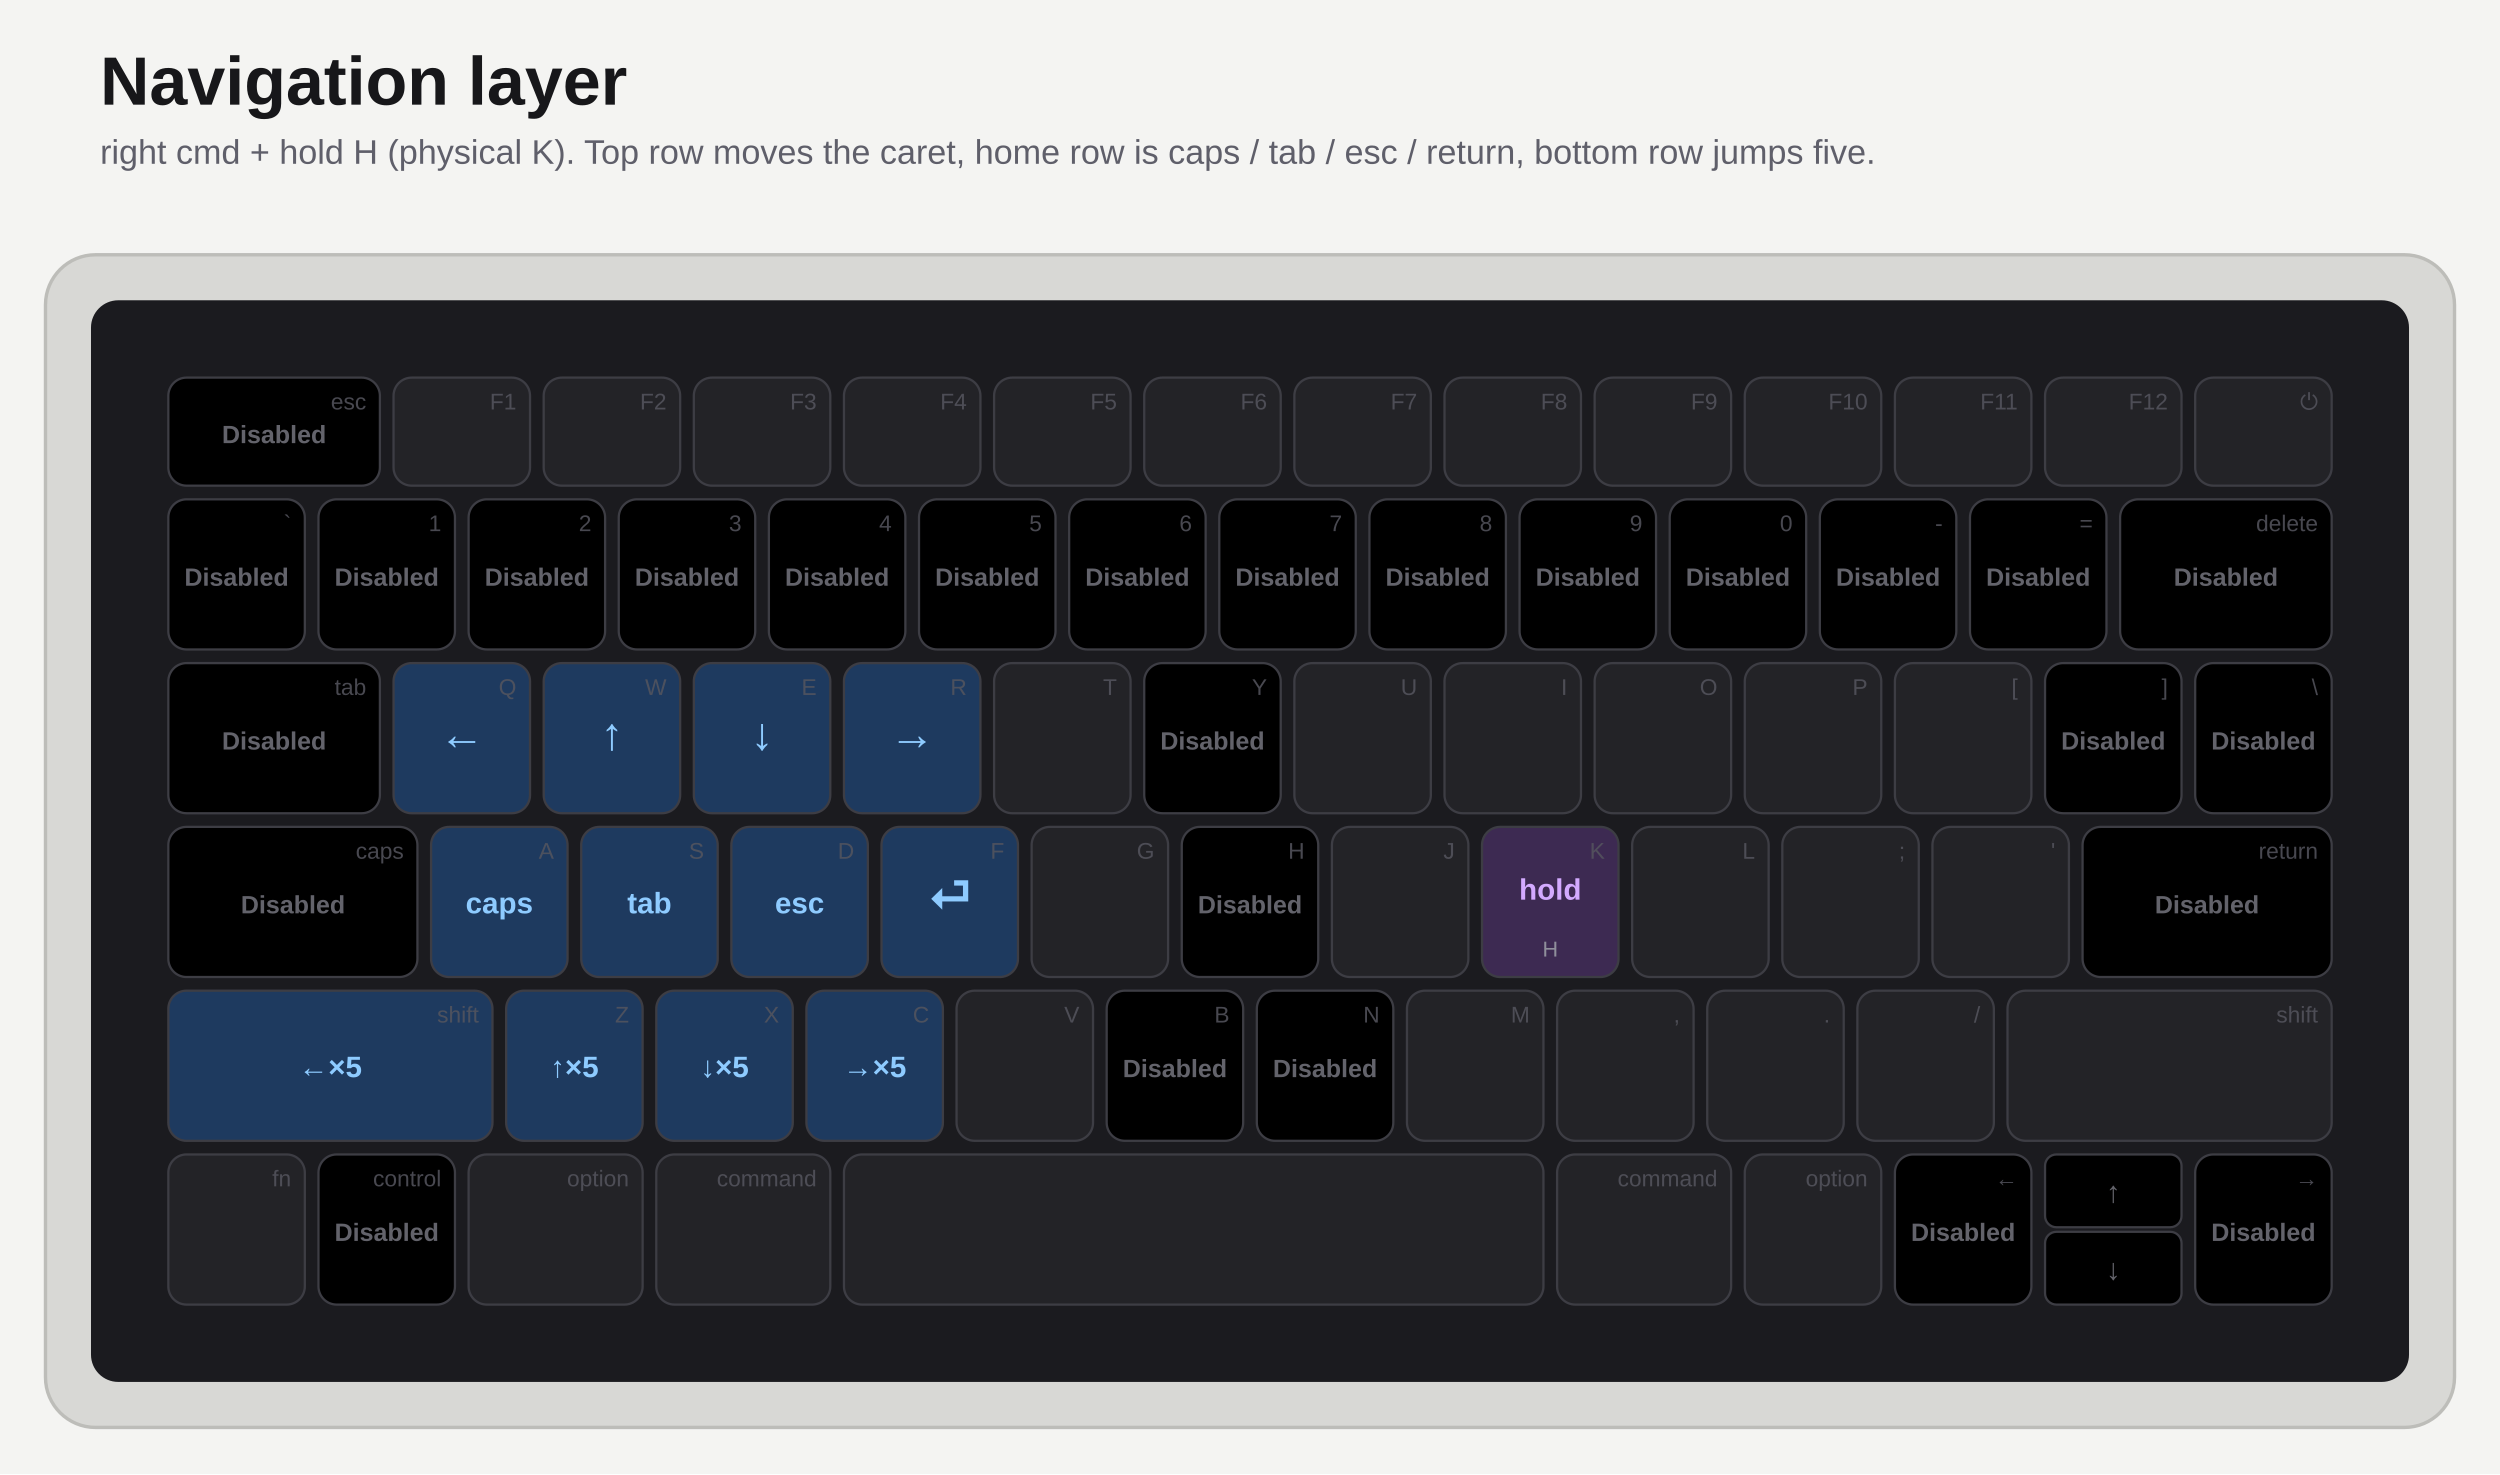
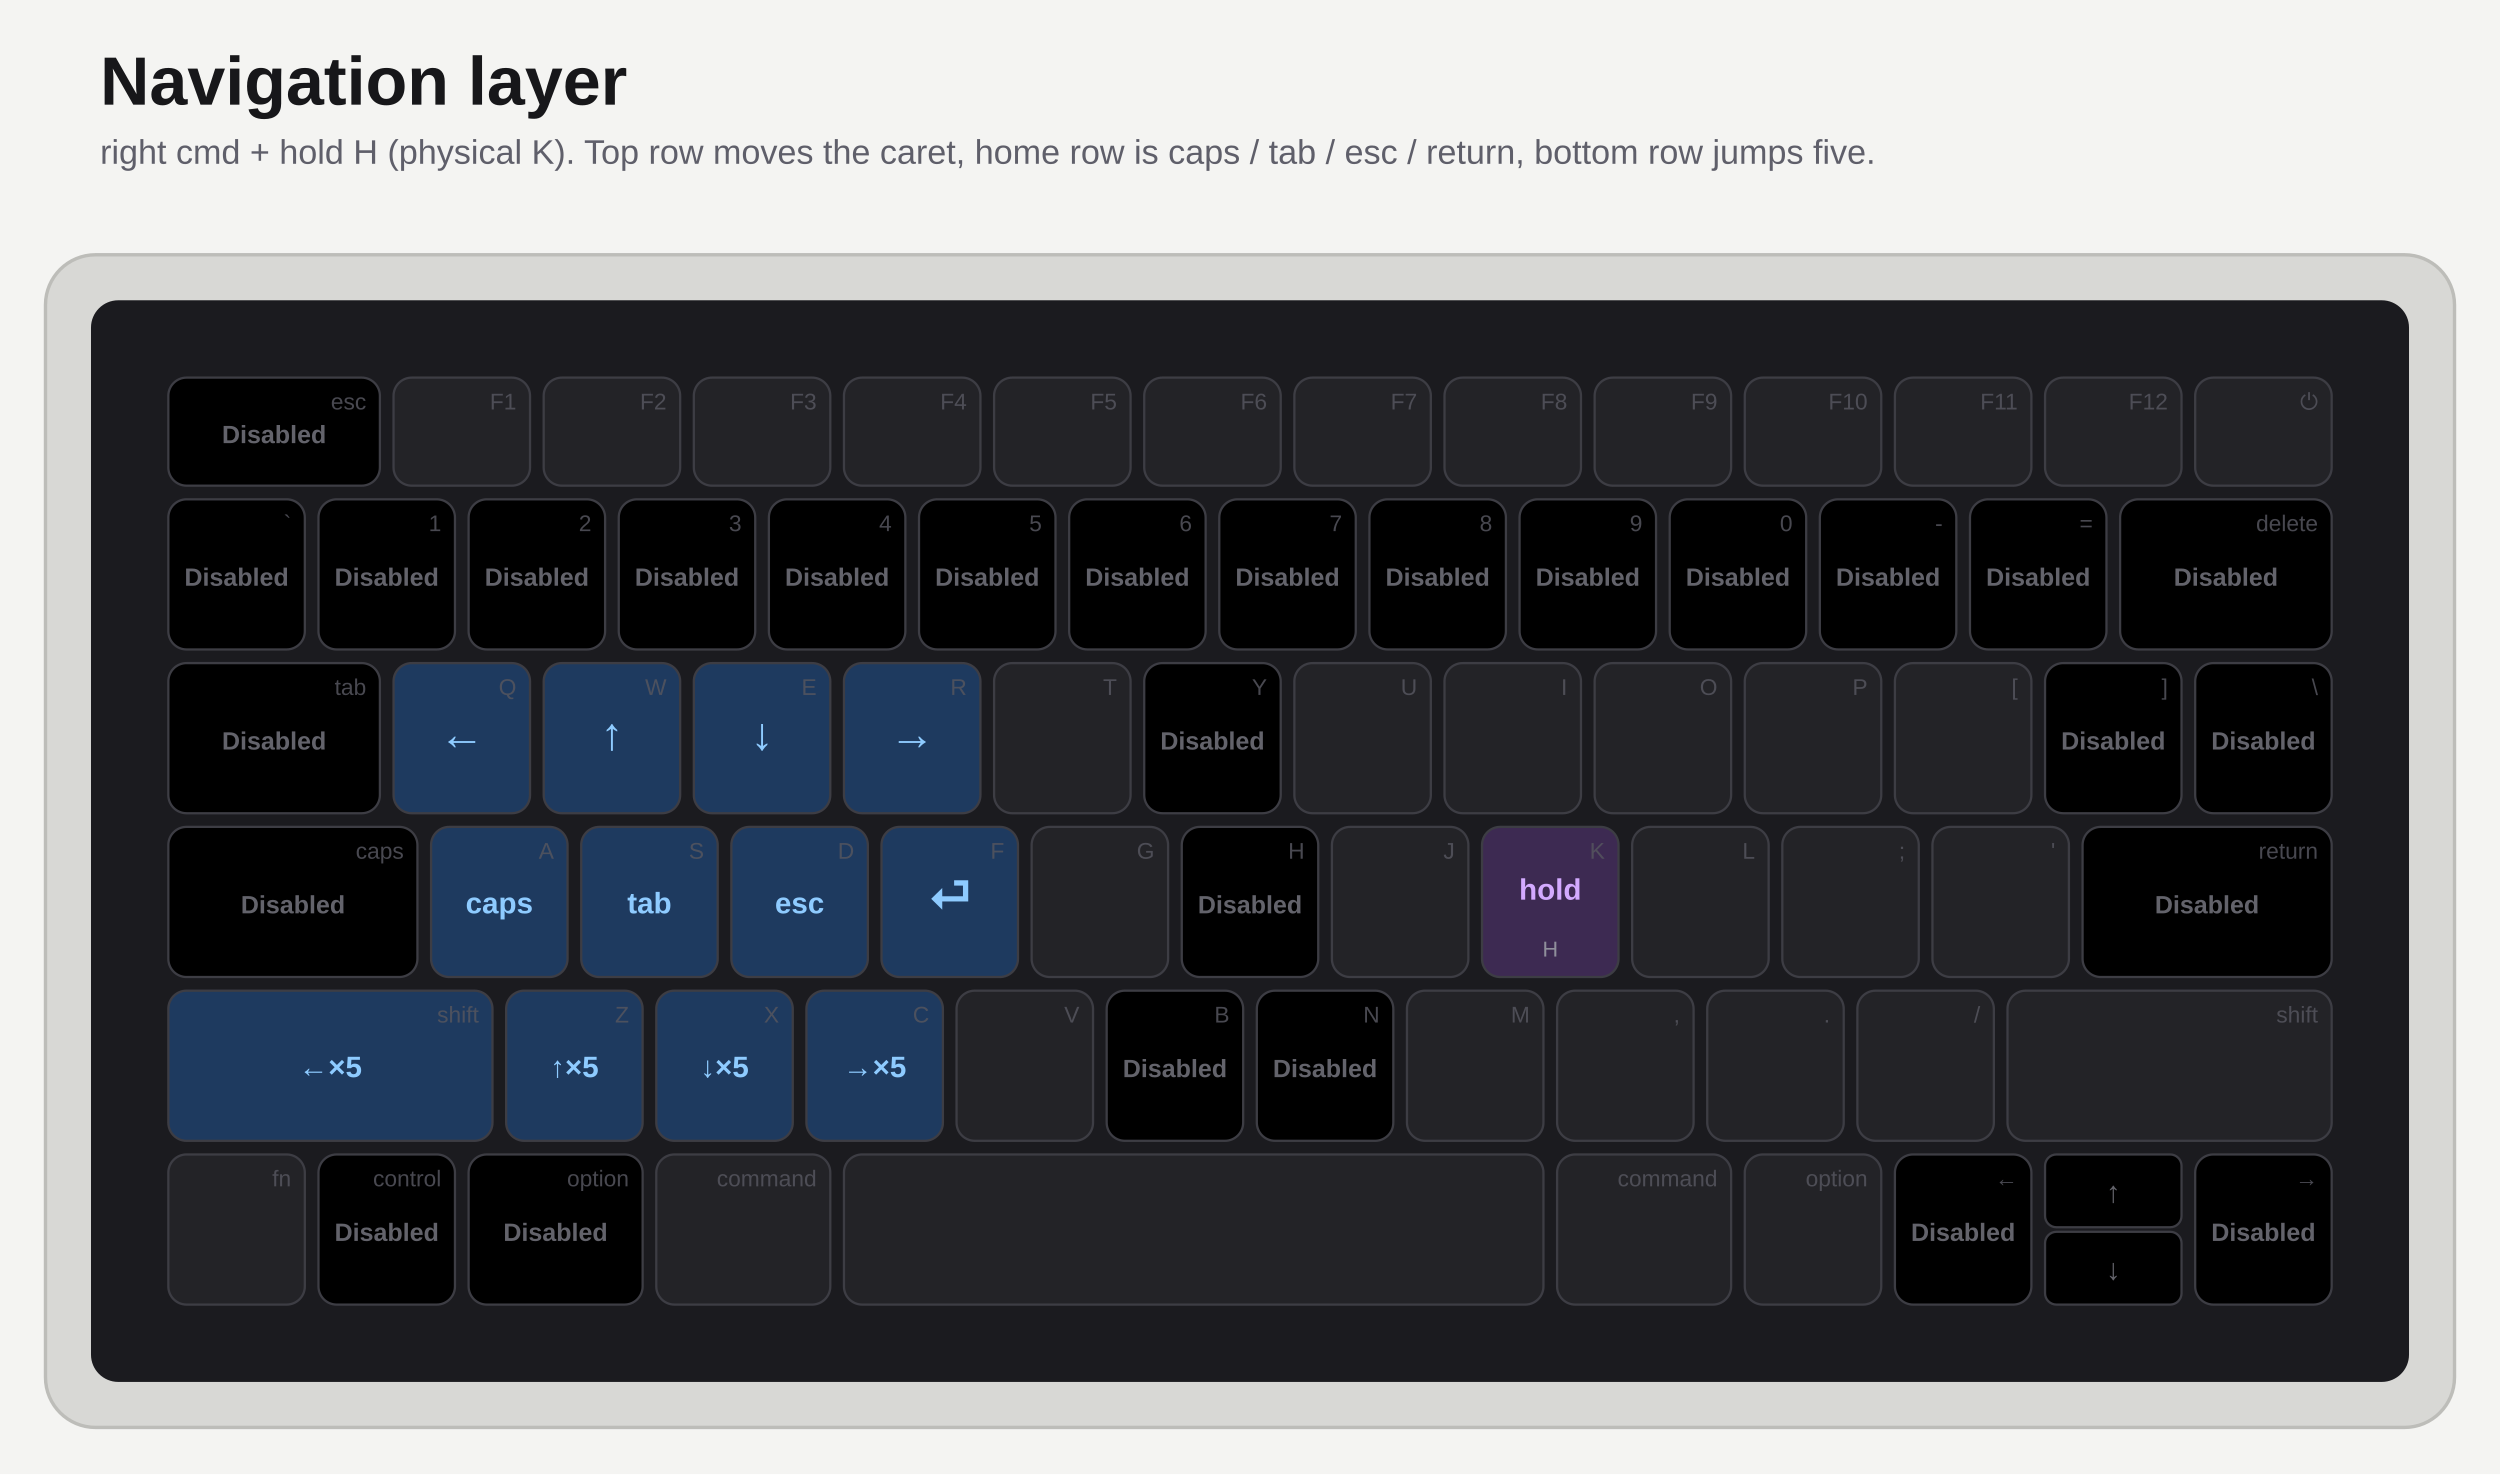
<svg xmlns="http://www.w3.org/2000/svg" width="1099" height="648" viewBox="0 0 1099 648" role="img" aria-label="Navigation layer layer of the splitmac">
  <rect width="1099" height="648" fill="#f4f4f2" />
  <text x="44.0" y="46.0" fill="#17171a" font-size="30" font-weight="700" text-anchor="start" opacity="1.0" font-family="-apple-system, BlinkMacSystemFont, 'SF Pro Text', 'Helvetica Neue', Arial, sans-serif">Navigation layer</text>
  <text x="44.0" y="72.0" fill="#5f5f6a" font-size="15" font-weight="400" text-anchor="start" opacity="1.0" font-family="-apple-system, BlinkMacSystemFont, 'SF Pro Text', 'Helvetica Neue', Arial, sans-serif">right cmd + hold H (physical K). Top row moves the caret, home row is caps / tab / esc / return, bottom row jumps five.</text>
  <rect x="20.0" y="112.0" width="1059.0" height="515.5" rx="22" fill="#d8d8d5" stroke="#bdbdb9" stroke-width="1.5" />
  <rect x="40.0" y="132.0" width="1019.0" height="475.5" rx="12" fill="#1b1b1f" />
  <rect x="74.0" y="166.0" width="93.0" height="47.5" rx="8" fill="#000000" stroke="#3d3d44" stroke-width="1" />
  <text x="161.0" y="180.0" fill="#55555e" font-size="10" font-weight="500" text-anchor="end" opacity="0.85" font-family="-apple-system, BlinkMacSystemFont, 'SF Pro Text', 'Helvetica Neue', Arial, sans-serif">esc</text>
  <text x="120.5" y="194.8" fill="#63636b" font-size="11" font-weight="600" text-anchor="middle" opacity="1.0" font-family="-apple-system, BlinkMacSystemFont, 'SF Pro Text', 'Helvetica Neue', Arial, sans-serif">Disabled</text>
  <rect x="173.0" y="166.0" width="60.0" height="47.5" rx="8" fill="#232327" stroke="#3d3d44" stroke-width="1" />
  <text x="227.0" y="180.0" fill="#55555e" font-size="10" font-weight="500" text-anchor="end" opacity="0.85" font-family="-apple-system, BlinkMacSystemFont, 'SF Pro Text', 'Helvetica Neue', Arial, sans-serif">F1</text>
  <rect x="239.0" y="166.0" width="60.0" height="47.5" rx="8" fill="#232327" stroke="#3d3d44" stroke-width="1" />
  <text x="293.0" y="180.0" fill="#55555e" font-size="10" font-weight="500" text-anchor="end" opacity="0.85" font-family="-apple-system, BlinkMacSystemFont, 'SF Pro Text', 'Helvetica Neue', Arial, sans-serif">F2</text>
  <rect x="305.0" y="166.0" width="60.0" height="47.5" rx="8" fill="#232327" stroke="#3d3d44" stroke-width="1" />
  <text x="359.0" y="180.0" fill="#55555e" font-size="10" font-weight="500" text-anchor="end" opacity="0.85" font-family="-apple-system, BlinkMacSystemFont, 'SF Pro Text', 'Helvetica Neue', Arial, sans-serif">F3</text>
  <rect x="371.0" y="166.0" width="60.0" height="47.5" rx="8" fill="#232327" stroke="#3d3d44" stroke-width="1" />
  <text x="425.0" y="180.0" fill="#55555e" font-size="10" font-weight="500" text-anchor="end" opacity="0.85" font-family="-apple-system, BlinkMacSystemFont, 'SF Pro Text', 'Helvetica Neue', Arial, sans-serif">F4</text>
  <rect x="437.0" y="166.0" width="60.0" height="47.5" rx="8" fill="#232327" stroke="#3d3d44" stroke-width="1" />
  <text x="491.0" y="180.0" fill="#55555e" font-size="10" font-weight="500" text-anchor="end" opacity="0.85" font-family="-apple-system, BlinkMacSystemFont, 'SF Pro Text', 'Helvetica Neue', Arial, sans-serif">F5</text>
  <rect x="503.0" y="166.0" width="60.0" height="47.5" rx="8" fill="#232327" stroke="#3d3d44" stroke-width="1" />
  <text x="557.0" y="180.0" fill="#55555e" font-size="10" font-weight="500" text-anchor="end" opacity="0.85" font-family="-apple-system, BlinkMacSystemFont, 'SF Pro Text', 'Helvetica Neue', Arial, sans-serif">F6</text>
  <rect x="569.0" y="166.0" width="60.0" height="47.5" rx="8" fill="#232327" stroke="#3d3d44" stroke-width="1" />
  <text x="623.0" y="180.0" fill="#55555e" font-size="10" font-weight="500" text-anchor="end" opacity="0.85" font-family="-apple-system, BlinkMacSystemFont, 'SF Pro Text', 'Helvetica Neue', Arial, sans-serif">F7</text>
  <rect x="635.0" y="166.0" width="60.0" height="47.5" rx="8" fill="#232327" stroke="#3d3d44" stroke-width="1" />
  <text x="689.0" y="180.0" fill="#55555e" font-size="10" font-weight="500" text-anchor="end" opacity="0.85" font-family="-apple-system, BlinkMacSystemFont, 'SF Pro Text', 'Helvetica Neue', Arial, sans-serif">F8</text>
  <rect x="701.0" y="166.0" width="60.0" height="47.5" rx="8" fill="#232327" stroke="#3d3d44" stroke-width="1" />
  <text x="755.0" y="180.0" fill="#55555e" font-size="10" font-weight="500" text-anchor="end" opacity="0.85" font-family="-apple-system, BlinkMacSystemFont, 'SF Pro Text', 'Helvetica Neue', Arial, sans-serif">F9</text>
  <rect x="767.0" y="166.0" width="60.0" height="47.5" rx="8" fill="#232327" stroke="#3d3d44" stroke-width="1" />
  <text x="821.0" y="180.0" fill="#55555e" font-size="10" font-weight="500" text-anchor="end" opacity="0.85" font-family="-apple-system, BlinkMacSystemFont, 'SF Pro Text', 'Helvetica Neue', Arial, sans-serif">F10</text>
  <rect x="833.0" y="166.0" width="60.0" height="47.5" rx="8" fill="#232327" stroke="#3d3d44" stroke-width="1" />
  <text x="887.0" y="180.0" fill="#55555e" font-size="10" font-weight="500" text-anchor="end" opacity="0.85" font-family="-apple-system, BlinkMacSystemFont, 'SF Pro Text', 'Helvetica Neue', Arial, sans-serif">F11</text>
  <rect x="899.0" y="166.0" width="60.0" height="47.5" rx="8" fill="#232327" stroke="#3d3d44" stroke-width="1" />
  <text x="953.0" y="180.0" fill="#55555e" font-size="10" font-weight="500" text-anchor="end" opacity="0.85" font-family="-apple-system, BlinkMacSystemFont, 'SF Pro Text', 'Helvetica Neue', Arial, sans-serif">F12</text>
  <rect x="965.0" y="166.0" width="60.0" height="47.5" rx="8" fill="#232327" stroke="#3d3d44" stroke-width="1" />
  <text x="1019.0" y="180.0" fill="#55555e" font-size="10" font-weight="500" text-anchor="end" opacity="0.85" font-family="-apple-system, BlinkMacSystemFont, 'SF Pro Text', 'Helvetica Neue', Arial, sans-serif">⏻</text>
  <rect x="74.0" y="219.5" width="60.0" height="66.0" rx="8" fill="#000000" stroke="#3d3d44" stroke-width="1" />
  <text x="128.0" y="233.5" fill="#55555e" font-size="10" font-weight="500" text-anchor="end" opacity="0.85" font-family="-apple-system, BlinkMacSystemFont, 'SF Pro Text', 'Helvetica Neue', Arial, sans-serif">`</text>
  <text x="104.0" y="257.5" fill="#63636b" font-size="11" font-weight="600" text-anchor="middle" opacity="1.0" font-family="-apple-system, BlinkMacSystemFont, 'SF Pro Text', 'Helvetica Neue', Arial, sans-serif">Disabled</text>
  <rect x="140.0" y="219.5" width="60.0" height="66.0" rx="8" fill="#000000" stroke="#3d3d44" stroke-width="1" />
  <text x="194.0" y="233.5" fill="#55555e" font-size="10" font-weight="500" text-anchor="end" opacity="0.85" font-family="-apple-system, BlinkMacSystemFont, 'SF Pro Text', 'Helvetica Neue', Arial, sans-serif">1</text>
  <text x="170.0" y="257.5" fill="#63636b" font-size="11" font-weight="600" text-anchor="middle" opacity="1.0" font-family="-apple-system, BlinkMacSystemFont, 'SF Pro Text', 'Helvetica Neue', Arial, sans-serif">Disabled</text>
  <rect x="206.0" y="219.5" width="60.0" height="66.0" rx="8" fill="#000000" stroke="#3d3d44" stroke-width="1" />
  <text x="260.0" y="233.5" fill="#55555e" font-size="10" font-weight="500" text-anchor="end" opacity="0.85" font-family="-apple-system, BlinkMacSystemFont, 'SF Pro Text', 'Helvetica Neue', Arial, sans-serif">2</text>
  <text x="236.0" y="257.5" fill="#63636b" font-size="11" font-weight="600" text-anchor="middle" opacity="1.0" font-family="-apple-system, BlinkMacSystemFont, 'SF Pro Text', 'Helvetica Neue', Arial, sans-serif">Disabled</text>
  <rect x="272.0" y="219.5" width="60.0" height="66.0" rx="8" fill="#000000" stroke="#3d3d44" stroke-width="1" />
  <text x="326.0" y="233.5" fill="#55555e" font-size="10" font-weight="500" text-anchor="end" opacity="0.85" font-family="-apple-system, BlinkMacSystemFont, 'SF Pro Text', 'Helvetica Neue', Arial, sans-serif">3</text>
  <text x="302.0" y="257.5" fill="#63636b" font-size="11" font-weight="600" text-anchor="middle" opacity="1.0" font-family="-apple-system, BlinkMacSystemFont, 'SF Pro Text', 'Helvetica Neue', Arial, sans-serif">Disabled</text>
  <rect x="338.0" y="219.5" width="60.0" height="66.0" rx="8" fill="#000000" stroke="#3d3d44" stroke-width="1" />
  <text x="392.0" y="233.5" fill="#55555e" font-size="10" font-weight="500" text-anchor="end" opacity="0.85" font-family="-apple-system, BlinkMacSystemFont, 'SF Pro Text', 'Helvetica Neue', Arial, sans-serif">4</text>
  <text x="368.0" y="257.5" fill="#63636b" font-size="11" font-weight="600" text-anchor="middle" opacity="1.0" font-family="-apple-system, BlinkMacSystemFont, 'SF Pro Text', 'Helvetica Neue', Arial, sans-serif">Disabled</text>
  <rect x="404.0" y="219.5" width="60.0" height="66.0" rx="8" fill="#000000" stroke="#3d3d44" stroke-width="1" />
  <text x="458.0" y="233.5" fill="#55555e" font-size="10" font-weight="500" text-anchor="end" opacity="0.85" font-family="-apple-system, BlinkMacSystemFont, 'SF Pro Text', 'Helvetica Neue', Arial, sans-serif">5</text>
  <text x="434.0" y="257.5" fill="#63636b" font-size="11" font-weight="600" text-anchor="middle" opacity="1.0" font-family="-apple-system, BlinkMacSystemFont, 'SF Pro Text', 'Helvetica Neue', Arial, sans-serif">Disabled</text>
  <rect x="470.0" y="219.5" width="60.0" height="66.0" rx="8" fill="#000000" stroke="#3d3d44" stroke-width="1" />
  <text x="524.0" y="233.5" fill="#55555e" font-size="10" font-weight="500" text-anchor="end" opacity="0.85" font-family="-apple-system, BlinkMacSystemFont, 'SF Pro Text', 'Helvetica Neue', Arial, sans-serif">6</text>
  <text x="500.0" y="257.5" fill="#63636b" font-size="11" font-weight="600" text-anchor="middle" opacity="1.0" font-family="-apple-system, BlinkMacSystemFont, 'SF Pro Text', 'Helvetica Neue', Arial, sans-serif">Disabled</text>
  <rect x="536.0" y="219.5" width="60.0" height="66.0" rx="8" fill="#000000" stroke="#3d3d44" stroke-width="1" />
  <text x="590.0" y="233.5" fill="#55555e" font-size="10" font-weight="500" text-anchor="end" opacity="0.85" font-family="-apple-system, BlinkMacSystemFont, 'SF Pro Text', 'Helvetica Neue', Arial, sans-serif">7</text>
  <text x="566.0" y="257.5" fill="#63636b" font-size="11" font-weight="600" text-anchor="middle" opacity="1.0" font-family="-apple-system, BlinkMacSystemFont, 'SF Pro Text', 'Helvetica Neue', Arial, sans-serif">Disabled</text>
  <rect x="602.0" y="219.5" width="60.0" height="66.0" rx="8" fill="#000000" stroke="#3d3d44" stroke-width="1" />
  <text x="656.0" y="233.5" fill="#55555e" font-size="10" font-weight="500" text-anchor="end" opacity="0.85" font-family="-apple-system, BlinkMacSystemFont, 'SF Pro Text', 'Helvetica Neue', Arial, sans-serif">8</text>
  <text x="632.0" y="257.5" fill="#63636b" font-size="11" font-weight="600" text-anchor="middle" opacity="1.0" font-family="-apple-system, BlinkMacSystemFont, 'SF Pro Text', 'Helvetica Neue', Arial, sans-serif">Disabled</text>
  <rect x="668.0" y="219.5" width="60.0" height="66.0" rx="8" fill="#000000" stroke="#3d3d44" stroke-width="1" />
  <text x="722.0" y="233.5" fill="#55555e" font-size="10" font-weight="500" text-anchor="end" opacity="0.85" font-family="-apple-system, BlinkMacSystemFont, 'SF Pro Text', 'Helvetica Neue', Arial, sans-serif">9</text>
  <text x="698.0" y="257.5" fill="#63636b" font-size="11" font-weight="600" text-anchor="middle" opacity="1.0" font-family="-apple-system, BlinkMacSystemFont, 'SF Pro Text', 'Helvetica Neue', Arial, sans-serif">Disabled</text>
  <rect x="734.0" y="219.5" width="60.0" height="66.0" rx="8" fill="#000000" stroke="#3d3d44" stroke-width="1" />
  <text x="788.0" y="233.5" fill="#55555e" font-size="10" font-weight="500" text-anchor="end" opacity="0.85" font-family="-apple-system, BlinkMacSystemFont, 'SF Pro Text', 'Helvetica Neue', Arial, sans-serif">0</text>
  <text x="764.0" y="257.5" fill="#63636b" font-size="11" font-weight="600" text-anchor="middle" opacity="1.0" font-family="-apple-system, BlinkMacSystemFont, 'SF Pro Text', 'Helvetica Neue', Arial, sans-serif">Disabled</text>
  <rect x="800.0" y="219.5" width="60.0" height="66.0" rx="8" fill="#000000" stroke="#3d3d44" stroke-width="1" />
  <text x="854.0" y="233.5" fill="#55555e" font-size="10" font-weight="500" text-anchor="end" opacity="0.85" font-family="-apple-system, BlinkMacSystemFont, 'SF Pro Text', 'Helvetica Neue', Arial, sans-serif">-</text>
  <text x="830.0" y="257.5" fill="#63636b" font-size="11" font-weight="600" text-anchor="middle" opacity="1.0" font-family="-apple-system, BlinkMacSystemFont, 'SF Pro Text', 'Helvetica Neue', Arial, sans-serif">Disabled</text>
  <rect x="866.0" y="219.5" width="60.0" height="66.0" rx="8" fill="#000000" stroke="#3d3d44" stroke-width="1" />
  <text x="920.0" y="233.5" fill="#55555e" font-size="10" font-weight="500" text-anchor="end" opacity="0.85" font-family="-apple-system, BlinkMacSystemFont, 'SF Pro Text', 'Helvetica Neue', Arial, sans-serif">=</text>
  <text x="896.0" y="257.5" fill="#63636b" font-size="11" font-weight="600" text-anchor="middle" opacity="1.0" font-family="-apple-system, BlinkMacSystemFont, 'SF Pro Text', 'Helvetica Neue', Arial, sans-serif">Disabled</text>
  <rect x="932.0" y="219.5" width="93.0" height="66.0" rx="8" fill="#000000" stroke="#3d3d44" stroke-width="1" />
  <text x="1019.0" y="233.5" fill="#55555e" font-size="10" font-weight="500" text-anchor="end" opacity="0.85" font-family="-apple-system, BlinkMacSystemFont, 'SF Pro Text', 'Helvetica Neue', Arial, sans-serif">delete</text>
  <text x="978.5" y="257.5" fill="#63636b" font-size="11" font-weight="600" text-anchor="middle" opacity="1.0" font-family="-apple-system, BlinkMacSystemFont, 'SF Pro Text', 'Helvetica Neue', Arial, sans-serif">Disabled</text>
  <rect x="74.0" y="291.5" width="93.0" height="66.0" rx="8" fill="#000000" stroke="#3d3d44" stroke-width="1" />
  <text x="161.0" y="305.5" fill="#55555e" font-size="10" font-weight="500" text-anchor="end" opacity="0.85" font-family="-apple-system, BlinkMacSystemFont, 'SF Pro Text', 'Helvetica Neue', Arial, sans-serif">tab</text>
  <text x="120.5" y="329.5" fill="#63636b" font-size="11" font-weight="600" text-anchor="middle" opacity="1.0" font-family="-apple-system, BlinkMacSystemFont, 'SF Pro Text', 'Helvetica Neue', Arial, sans-serif">Disabled</text>
  <rect x="173.0" y="291.5" width="60.0" height="66.0" rx="8" fill="#1e3a5f" stroke="#3d3d44" stroke-width="1" />
  <text x="227.0" y="305.5" fill="#55555e" font-size="10" font-weight="500" text-anchor="end" opacity="0.85" font-family="-apple-system, BlinkMacSystemFont, 'SF Pro Text', 'Helvetica Neue', Arial, sans-serif">Q</text>
  <text x="203.0" y="329.5" fill="#8ecbff" font-size="20" font-weight="700" text-anchor="middle" opacity="1.0" font-family="-apple-system, BlinkMacSystemFont, 'SF Pro Text', 'Helvetica Neue', Arial, sans-serif">←</text>
  <rect x="239.0" y="291.5" width="60.0" height="66.0" rx="8" fill="#1e3a5f" stroke="#3d3d44" stroke-width="1" />
  <text x="293.0" y="305.5" fill="#55555e" font-size="10" font-weight="500" text-anchor="end" opacity="0.85" font-family="-apple-system, BlinkMacSystemFont, 'SF Pro Text', 'Helvetica Neue', Arial, sans-serif">W</text>
  <text x="269.0" y="329.5" fill="#8ecbff" font-size="20" font-weight="700" text-anchor="middle" opacity="1.0" font-family="-apple-system, BlinkMacSystemFont, 'SF Pro Text', 'Helvetica Neue', Arial, sans-serif">↑</text>
  <rect x="305.0" y="291.5" width="60.0" height="66.0" rx="8" fill="#1e3a5f" stroke="#3d3d44" stroke-width="1" />
  <text x="359.0" y="305.5" fill="#55555e" font-size="10" font-weight="500" text-anchor="end" opacity="0.85" font-family="-apple-system, BlinkMacSystemFont, 'SF Pro Text', 'Helvetica Neue', Arial, sans-serif">E</text>
  <text x="335.0" y="329.5" fill="#8ecbff" font-size="20" font-weight="700" text-anchor="middle" opacity="1.0" font-family="-apple-system, BlinkMacSystemFont, 'SF Pro Text', 'Helvetica Neue', Arial, sans-serif">↓</text>
  <rect x="371.0" y="291.5" width="60.0" height="66.0" rx="8" fill="#1e3a5f" stroke="#3d3d44" stroke-width="1" />
  <text x="425.0" y="305.5" fill="#55555e" font-size="10" font-weight="500" text-anchor="end" opacity="0.85" font-family="-apple-system, BlinkMacSystemFont, 'SF Pro Text', 'Helvetica Neue', Arial, sans-serif">R</text>
  <text x="401.0" y="329.5" fill="#8ecbff" font-size="20" font-weight="700" text-anchor="middle" opacity="1.0" font-family="-apple-system, BlinkMacSystemFont, 'SF Pro Text', 'Helvetica Neue', Arial, sans-serif">→</text>
  <rect x="437.0" y="291.5" width="60.0" height="66.0" rx="8" fill="#232327" stroke="#3d3d44" stroke-width="1" />
  <text x="491.0" y="305.5" fill="#55555e" font-size="10" font-weight="500" text-anchor="end" opacity="0.85" font-family="-apple-system, BlinkMacSystemFont, 'SF Pro Text', 'Helvetica Neue', Arial, sans-serif">T</text>
  <rect x="503.0" y="291.5" width="60.0" height="66.0" rx="8" fill="#000000" stroke="#3d3d44" stroke-width="1" />
  <text x="557.0" y="305.5" fill="#55555e" font-size="10" font-weight="500" text-anchor="end" opacity="0.85" font-family="-apple-system, BlinkMacSystemFont, 'SF Pro Text', 'Helvetica Neue', Arial, sans-serif">Y</text>
  <text x="533.0" y="329.5" fill="#63636b" font-size="11" font-weight="600" text-anchor="middle" opacity="1.0" font-family="-apple-system, BlinkMacSystemFont, 'SF Pro Text', 'Helvetica Neue', Arial, sans-serif">Disabled</text>
  <rect x="569.0" y="291.5" width="60.0" height="66.0" rx="8" fill="#232327" stroke="#3d3d44" stroke-width="1" />
  <text x="623.0" y="305.5" fill="#55555e" font-size="10" font-weight="500" text-anchor="end" opacity="0.85" font-family="-apple-system, BlinkMacSystemFont, 'SF Pro Text', 'Helvetica Neue', Arial, sans-serif">U</text>
  <rect x="635.0" y="291.5" width="60.0" height="66.0" rx="8" fill="#232327" stroke="#3d3d44" stroke-width="1" />
  <text x="689.0" y="305.5" fill="#55555e" font-size="10" font-weight="500" text-anchor="end" opacity="0.85" font-family="-apple-system, BlinkMacSystemFont, 'SF Pro Text', 'Helvetica Neue', Arial, sans-serif">I</text>
  <rect x="701.0" y="291.5" width="60.0" height="66.0" rx="8" fill="#232327" stroke="#3d3d44" stroke-width="1" />
  <text x="755.0" y="305.5" fill="#55555e" font-size="10" font-weight="500" text-anchor="end" opacity="0.85" font-family="-apple-system, BlinkMacSystemFont, 'SF Pro Text', 'Helvetica Neue', Arial, sans-serif">O</text>
  <rect x="767.0" y="291.5" width="60.0" height="66.0" rx="8" fill="#232327" stroke="#3d3d44" stroke-width="1" />
  <text x="821.0" y="305.5" fill="#55555e" font-size="10" font-weight="500" text-anchor="end" opacity="0.85" font-family="-apple-system, BlinkMacSystemFont, 'SF Pro Text', 'Helvetica Neue', Arial, sans-serif">P</text>
  <rect x="833.0" y="291.5" width="60.0" height="66.0" rx="8" fill="#232327" stroke="#3d3d44" stroke-width="1" />
  <text x="887.0" y="305.5" fill="#55555e" font-size="10" font-weight="500" text-anchor="end" opacity="0.85" font-family="-apple-system, BlinkMacSystemFont, 'SF Pro Text', 'Helvetica Neue', Arial, sans-serif">[</text>
  <rect x="899.0" y="291.5" width="60.0" height="66.0" rx="8" fill="#000000" stroke="#3d3d44" stroke-width="1" />
  <text x="953.0" y="305.5" fill="#55555e" font-size="10" font-weight="500" text-anchor="end" opacity="0.85" font-family="-apple-system, BlinkMacSystemFont, 'SF Pro Text', 'Helvetica Neue', Arial, sans-serif">]</text>
  <text x="929.0" y="329.5" fill="#63636b" font-size="11" font-weight="600" text-anchor="middle" opacity="1.0" font-family="-apple-system, BlinkMacSystemFont, 'SF Pro Text', 'Helvetica Neue', Arial, sans-serif">Disabled</text>
  <rect x="965.0" y="291.5" width="60.0" height="66.0" rx="8" fill="#000000" stroke="#3d3d44" stroke-width="1" />
  <text x="1019.0" y="305.5" fill="#55555e" font-size="10" font-weight="500" text-anchor="end" opacity="0.85" font-family="-apple-system, BlinkMacSystemFont, 'SF Pro Text', 'Helvetica Neue', Arial, sans-serif">\</text>
  <text x="995.0" y="329.5" fill="#63636b" font-size="11" font-weight="600" text-anchor="middle" opacity="1.0" font-family="-apple-system, BlinkMacSystemFont, 'SF Pro Text', 'Helvetica Neue', Arial, sans-serif">Disabled</text>
  <rect x="74.0" y="363.5" width="109.5" height="66.0" rx="8" fill="#000000" stroke="#3d3d44" stroke-width="1" />
  <text x="177.5" y="377.5" fill="#55555e" font-size="10" font-weight="500" text-anchor="end" opacity="0.85" font-family="-apple-system, BlinkMacSystemFont, 'SF Pro Text', 'Helvetica Neue', Arial, sans-serif">caps</text>
  <text x="128.8" y="401.5" fill="#63636b" font-size="11" font-weight="600" text-anchor="middle" opacity="1.0" font-family="-apple-system, BlinkMacSystemFont, 'SF Pro Text', 'Helvetica Neue', Arial, sans-serif">Disabled</text>
  <rect x="189.5" y="363.5" width="60.0" height="66.0" rx="8" fill="#1e3a5f" stroke="#3d3d44" stroke-width="1" />
  <text x="243.5" y="377.5" fill="#55555e" font-size="10" font-weight="500" text-anchor="end" opacity="0.85" font-family="-apple-system, BlinkMacSystemFont, 'SF Pro Text', 'Helvetica Neue', Arial, sans-serif">A</text>
  <text x="219.5" y="401.5" fill="#8ecbff" font-size="13" font-weight="600" text-anchor="middle" opacity="1.0" font-family="-apple-system, BlinkMacSystemFont, 'SF Pro Text', 'Helvetica Neue', Arial, sans-serif">caps</text>
  <rect x="255.5" y="363.5" width="60.0" height="66.0" rx="8" fill="#1e3a5f" stroke="#3d3d44" stroke-width="1" />
  <text x="309.5" y="377.5" fill="#55555e" font-size="10" font-weight="500" text-anchor="end" opacity="0.85" font-family="-apple-system, BlinkMacSystemFont, 'SF Pro Text', 'Helvetica Neue', Arial, sans-serif">S</text>
  <text x="285.5" y="401.5" fill="#8ecbff" font-size="13" font-weight="600" text-anchor="middle" opacity="1.0" font-family="-apple-system, BlinkMacSystemFont, 'SF Pro Text', 'Helvetica Neue', Arial, sans-serif">tab</text>
  <rect x="321.5" y="363.5" width="60.0" height="66.0" rx="8" fill="#1e3a5f" stroke="#3d3d44" stroke-width="1" />
  <text x="375.5" y="377.5" fill="#55555e" font-size="10" font-weight="500" text-anchor="end" opacity="0.85" font-family="-apple-system, BlinkMacSystemFont, 'SF Pro Text', 'Helvetica Neue', Arial, sans-serif">D</text>
  <text x="351.5" y="401.5" fill="#8ecbff" font-size="13" font-weight="600" text-anchor="middle" opacity="1.0" font-family="-apple-system, BlinkMacSystemFont, 'SF Pro Text', 'Helvetica Neue', Arial, sans-serif">esc</text>
  <rect x="387.5" y="363.5" width="60.0" height="66.0" rx="8" fill="#1e3a5f" stroke="#3d3d44" stroke-width="1" />
  <text x="441.5" y="377.5" fill="#55555e" font-size="10" font-weight="500" text-anchor="end" opacity="0.85" font-family="-apple-system, BlinkMacSystemFont, 'SF Pro Text', 'Helvetica Neue', Arial, sans-serif">F</text>
  <text x="417.5" y="401.5" fill="#8ecbff" font-size="20" font-weight="700" text-anchor="middle" opacity="1.0" font-family="-apple-system, BlinkMacSystemFont, 'SF Pro Text', 'Helvetica Neue', Arial, sans-serif">⏎</text>
  <rect x="453.5" y="363.5" width="60.0" height="66.0" rx="8" fill="#232327" stroke="#3d3d44" stroke-width="1" />
  <text x="507.5" y="377.5" fill="#55555e" font-size="10" font-weight="500" text-anchor="end" opacity="0.85" font-family="-apple-system, BlinkMacSystemFont, 'SF Pro Text', 'Helvetica Neue', Arial, sans-serif">G</text>
  <rect x="519.5" y="363.5" width="60.0" height="66.0" rx="8" fill="#000000" stroke="#3d3d44" stroke-width="1" />
  <text x="573.5" y="377.5" fill="#55555e" font-size="10" font-weight="500" text-anchor="end" opacity="0.85" font-family="-apple-system, BlinkMacSystemFont, 'SF Pro Text', 'Helvetica Neue', Arial, sans-serif">H</text>
  <text x="549.5" y="401.5" fill="#63636b" font-size="11" font-weight="600" text-anchor="middle" opacity="1.0" font-family="-apple-system, BlinkMacSystemFont, 'SF Pro Text', 'Helvetica Neue', Arial, sans-serif">Disabled</text>
  <rect x="585.5" y="363.5" width="60.0" height="66.0" rx="8" fill="#232327" stroke="#3d3d44" stroke-width="1" />
  <text x="639.5" y="377.5" fill="#55555e" font-size="10" font-weight="500" text-anchor="end" opacity="0.85" font-family="-apple-system, BlinkMacSystemFont, 'SF Pro Text', 'Helvetica Neue', Arial, sans-serif">J</text>
  <rect x="651.5" y="363.5" width="60.0" height="66.0" rx="8" fill="#3d2a52" stroke="#3d3d44" stroke-width="1" />
  <text x="705.5" y="377.5" fill="#55555e" font-size="10" font-weight="500" text-anchor="end" opacity="0.85" font-family="-apple-system, BlinkMacSystemFont, 'SF Pro Text', 'Helvetica Neue', Arial, sans-serif">K</text>
  <text x="681.5" y="395.5" fill="#d3aaff" font-size="13" font-weight="600" text-anchor="middle" opacity="1.0" font-family="-apple-system, BlinkMacSystemFont, 'SF Pro Text', 'Helvetica Neue', Arial, sans-serif">hold</text>
  <text x="681.5" y="420.5" fill="#8f8f9b" font-size="9.5" font-weight="500" text-anchor="middle" opacity="1.0" font-family="-apple-system, BlinkMacSystemFont, 'SF Pro Text', 'Helvetica Neue', Arial, sans-serif">H</text>
  <rect x="717.5" y="363.5" width="60.0" height="66.0" rx="8" fill="#232327" stroke="#3d3d44" stroke-width="1" />
  <text x="771.5" y="377.5" fill="#55555e" font-size="10" font-weight="500" text-anchor="end" opacity="0.85" font-family="-apple-system, BlinkMacSystemFont, 'SF Pro Text', 'Helvetica Neue', Arial, sans-serif">L</text>
  <rect x="783.5" y="363.5" width="60.0" height="66.0" rx="8" fill="#232327" stroke="#3d3d44" stroke-width="1" />
  <text x="837.5" y="377.5" fill="#55555e" font-size="10" font-weight="500" text-anchor="end" opacity="0.85" font-family="-apple-system, BlinkMacSystemFont, 'SF Pro Text', 'Helvetica Neue', Arial, sans-serif">;</text>
  <rect x="849.5" y="363.5" width="60.0" height="66.0" rx="8" fill="#232327" stroke="#3d3d44" stroke-width="1" />
  <text x="903.5" y="377.5" fill="#55555e" font-size="10" font-weight="500" text-anchor="end" opacity="0.85" font-family="-apple-system, BlinkMacSystemFont, 'SF Pro Text', 'Helvetica Neue', Arial, sans-serif">'</text>
  <rect x="915.5" y="363.5" width="109.5" height="66.0" rx="8" fill="#000000" stroke="#3d3d44" stroke-width="1" />
  <text x="1019.0" y="377.5" fill="#55555e" font-size="10" font-weight="500" text-anchor="end" opacity="0.85" font-family="-apple-system, BlinkMacSystemFont, 'SF Pro Text', 'Helvetica Neue', Arial, sans-serif">return</text>
  <text x="970.2" y="401.5" fill="#63636b" font-size="11" font-weight="600" text-anchor="middle" opacity="1.0" font-family="-apple-system, BlinkMacSystemFont, 'SF Pro Text', 'Helvetica Neue', Arial, sans-serif">Disabled</text>
  <rect x="74.0" y="435.5" width="142.5" height="66.0" rx="8" fill="#1e3a5f" stroke="#3d3d44" stroke-width="1" />
  <text x="210.5" y="449.5" fill="#55555e" font-size="10" font-weight="500" text-anchor="end" opacity="0.85" font-family="-apple-system, BlinkMacSystemFont, 'SF Pro Text', 'Helvetica Neue', Arial, sans-serif">shift</text>
  <text x="145.2" y="473.5" fill="#8ecbff" font-size="13" font-weight="600" text-anchor="middle" opacity="1.0" font-family="-apple-system, BlinkMacSystemFont, 'SF Pro Text', 'Helvetica Neue', Arial, sans-serif">←×5</text>
  <rect x="222.5" y="435.5" width="60.0" height="66.0" rx="8" fill="#1e3a5f" stroke="#3d3d44" stroke-width="1" />
  <text x="276.5" y="449.5" fill="#55555e" font-size="10" font-weight="500" text-anchor="end" opacity="0.85" font-family="-apple-system, BlinkMacSystemFont, 'SF Pro Text', 'Helvetica Neue', Arial, sans-serif">Z</text>
  <text x="252.5" y="473.5" fill="#8ecbff" font-size="13" font-weight="600" text-anchor="middle" opacity="1.0" font-family="-apple-system, BlinkMacSystemFont, 'SF Pro Text', 'Helvetica Neue', Arial, sans-serif">↑×5</text>
  <rect x="288.5" y="435.5" width="60.0" height="66.0" rx="8" fill="#1e3a5f" stroke="#3d3d44" stroke-width="1" />
  <text x="342.5" y="449.5" fill="#55555e" font-size="10" font-weight="500" text-anchor="end" opacity="0.85" font-family="-apple-system, BlinkMacSystemFont, 'SF Pro Text', 'Helvetica Neue', Arial, sans-serif">X</text>
  <text x="318.5" y="473.5" fill="#8ecbff" font-size="13" font-weight="600" text-anchor="middle" opacity="1.0" font-family="-apple-system, BlinkMacSystemFont, 'SF Pro Text', 'Helvetica Neue', Arial, sans-serif">↓×5</text>
  <rect x="354.5" y="435.5" width="60.0" height="66.0" rx="8" fill="#1e3a5f" stroke="#3d3d44" stroke-width="1" />
  <text x="408.5" y="449.5" fill="#55555e" font-size="10" font-weight="500" text-anchor="end" opacity="0.85" font-family="-apple-system, BlinkMacSystemFont, 'SF Pro Text', 'Helvetica Neue', Arial, sans-serif">C</text>
  <text x="384.5" y="473.5" fill="#8ecbff" font-size="13" font-weight="600" text-anchor="middle" opacity="1.0" font-family="-apple-system, BlinkMacSystemFont, 'SF Pro Text', 'Helvetica Neue', Arial, sans-serif">→×5</text>
  <rect x="420.5" y="435.5" width="60.0" height="66.0" rx="8" fill="#232327" stroke="#3d3d44" stroke-width="1" />
  <text x="474.5" y="449.5" fill="#55555e" font-size="10" font-weight="500" text-anchor="end" opacity="0.85" font-family="-apple-system, BlinkMacSystemFont, 'SF Pro Text', 'Helvetica Neue', Arial, sans-serif">V</text>
  <rect x="486.5" y="435.5" width="60.0" height="66.0" rx="8" fill="#000000" stroke="#3d3d44" stroke-width="1" />
  <text x="540.5" y="449.5" fill="#55555e" font-size="10" font-weight="500" text-anchor="end" opacity="0.85" font-family="-apple-system, BlinkMacSystemFont, 'SF Pro Text', 'Helvetica Neue', Arial, sans-serif">B</text>
  <text x="516.5" y="473.5" fill="#63636b" font-size="11" font-weight="600" text-anchor="middle" opacity="1.0" font-family="-apple-system, BlinkMacSystemFont, 'SF Pro Text', 'Helvetica Neue', Arial, sans-serif">Disabled</text>
  <rect x="552.5" y="435.5" width="60.0" height="66.0" rx="8" fill="#000000" stroke="#3d3d44" stroke-width="1" />
  <text x="606.5" y="449.5" fill="#55555e" font-size="10" font-weight="500" text-anchor="end" opacity="0.85" font-family="-apple-system, BlinkMacSystemFont, 'SF Pro Text', 'Helvetica Neue', Arial, sans-serif">N</text>
  <text x="582.5" y="473.5" fill="#63636b" font-size="11" font-weight="600" text-anchor="middle" opacity="1.0" font-family="-apple-system, BlinkMacSystemFont, 'SF Pro Text', 'Helvetica Neue', Arial, sans-serif">Disabled</text>
  <rect x="618.5" y="435.5" width="60.0" height="66.0" rx="8" fill="#232327" stroke="#3d3d44" stroke-width="1" />
  <text x="672.5" y="449.5" fill="#55555e" font-size="10" font-weight="500" text-anchor="end" opacity="0.85" font-family="-apple-system, BlinkMacSystemFont, 'SF Pro Text', 'Helvetica Neue', Arial, sans-serif">M</text>
  <rect x="684.5" y="435.5" width="60.0" height="66.0" rx="8" fill="#232327" stroke="#3d3d44" stroke-width="1" />
  <text x="738.5" y="449.5" fill="#55555e" font-size="10" font-weight="500" text-anchor="end" opacity="0.85" font-family="-apple-system, BlinkMacSystemFont, 'SF Pro Text', 'Helvetica Neue', Arial, sans-serif">,</text>
  <rect x="750.5" y="435.5" width="60.0" height="66.0" rx="8" fill="#232327" stroke="#3d3d44" stroke-width="1" />
  <text x="804.5" y="449.5" fill="#55555e" font-size="10" font-weight="500" text-anchor="end" opacity="0.85" font-family="-apple-system, BlinkMacSystemFont, 'SF Pro Text', 'Helvetica Neue', Arial, sans-serif">.</text>
  <rect x="816.5" y="435.5" width="60.0" height="66.0" rx="8" fill="#232327" stroke="#3d3d44" stroke-width="1" />
  <text x="870.5" y="449.5" fill="#55555e" font-size="10" font-weight="500" text-anchor="end" opacity="0.85" font-family="-apple-system, BlinkMacSystemFont, 'SF Pro Text', 'Helvetica Neue', Arial, sans-serif">/</text>
  <rect x="882.5" y="435.5" width="142.5" height="66.0" rx="8" fill="#232327" stroke="#3d3d44" stroke-width="1" />
  <text x="1019.0" y="449.5" fill="#55555e" font-size="10" font-weight="500" text-anchor="end" opacity="0.85" font-family="-apple-system, BlinkMacSystemFont, 'SF Pro Text', 'Helvetica Neue', Arial, sans-serif">shift</text>
  <rect x="74.0" y="507.5" width="60.0" height="66.0" rx="8" fill="#232327" stroke="#3d3d44" stroke-width="1" />
  <text x="128.0" y="521.5" fill="#55555e" font-size="10" font-weight="500" text-anchor="end" opacity="0.85" font-family="-apple-system, BlinkMacSystemFont, 'SF Pro Text', 'Helvetica Neue', Arial, sans-serif">fn</text>
  <rect x="140.0" y="507.5" width="60.0" height="66.0" rx="8" fill="#000000" stroke="#3d3d44" stroke-width="1" />
  <text x="194.0" y="521.5" fill="#55555e" font-size="10" font-weight="500" text-anchor="end" opacity="0.85" font-family="-apple-system, BlinkMacSystemFont, 'SF Pro Text', 'Helvetica Neue', Arial, sans-serif">control</text>
  <text x="170.0" y="545.5" fill="#63636b" font-size="11" font-weight="600" text-anchor="middle" opacity="1.0" font-family="-apple-system, BlinkMacSystemFont, 'SF Pro Text', 'Helvetica Neue', Arial, sans-serif">Disabled</text>
-   <rect x="206.0" y="507.5" width="76.5" height="66.0" rx="8" fill="#232327" stroke="#3d3d44" stroke-width="1" />
+   <rect x="206.0" y="507.5" width="76.5" height="66.0" rx="8" fill="#000000" stroke="#3d3d44" stroke-width="1" />
  <text x="276.5" y="521.5" fill="#55555e" font-size="10" font-weight="500" text-anchor="end" opacity="0.85" font-family="-apple-system, BlinkMacSystemFont, 'SF Pro Text', 'Helvetica Neue', Arial, sans-serif">option</text>
+   <text x="244.2" y="545.5" fill="#63636b" font-size="11" font-weight="600" text-anchor="middle" opacity="1.0" font-family="-apple-system, BlinkMacSystemFont, 'SF Pro Text', 'Helvetica Neue', Arial, sans-serif">Disabled</text>
  <rect x="288.5" y="507.5" width="76.5" height="66.0" rx="8" fill="#232327" stroke="#3d3d44" stroke-width="1" />
  <text x="359.0" y="521.5" fill="#55555e" font-size="10" font-weight="500" text-anchor="end" opacity="0.85" font-family="-apple-system, BlinkMacSystemFont, 'SF Pro Text', 'Helvetica Neue', Arial, sans-serif">command</text>
  <rect x="371.0" y="507.5" width="307.5" height="66.0" rx="8" fill="#232327" stroke="#3d3d44" stroke-width="1" />
  <rect x="684.5" y="507.5" width="76.5" height="66.0" rx="8" fill="#232327" stroke="#3d3d44" stroke-width="1" />
  <text x="755.0" y="521.5" fill="#55555e" font-size="10" font-weight="500" text-anchor="end" opacity="0.85" font-family="-apple-system, BlinkMacSystemFont, 'SF Pro Text', 'Helvetica Neue', Arial, sans-serif">command</text>
  <rect x="767.0" y="507.5" width="60.0" height="66.0" rx="8" fill="#232327" stroke="#3d3d44" stroke-width="1" />
  <text x="821.0" y="521.5" fill="#55555e" font-size="10" font-weight="500" text-anchor="end" opacity="0.85" font-family="-apple-system, BlinkMacSystemFont, 'SF Pro Text', 'Helvetica Neue', Arial, sans-serif">option</text>
  <rect x="833.0" y="507.5" width="60.0" height="66.0" rx="8" fill="#000000" stroke="#3d3d44" stroke-width="1" />
  <text x="887.0" y="521.5" fill="#55555e" font-size="10" font-weight="500" text-anchor="end" opacity="0.85" font-family="-apple-system, BlinkMacSystemFont, 'SF Pro Text', 'Helvetica Neue', Arial, sans-serif">←</text>
  <text x="863.0" y="545.5" fill="#63636b" font-size="11" font-weight="600" text-anchor="middle" opacity="1.0" font-family="-apple-system, BlinkMacSystemFont, 'SF Pro Text', 'Helvetica Neue', Arial, sans-serif">Disabled</text>
  <rect x="899.0" y="507.5" width="60.0" height="32.0" rx="5" fill="#000000" stroke="#3d3d44" stroke-width="1" />
  <text x="929.0" y="528.5" fill="#63636b" font-size="13" font-weight="600" text-anchor="middle" opacity="1.0" font-family="-apple-system, BlinkMacSystemFont, 'SF Pro Text', 'Helvetica Neue', Arial, sans-serif">↑</text>
  <rect x="899.0" y="541.5" width="60.0" height="32.0" rx="5" fill="#000000" stroke="#3d3d44" stroke-width="1" />
  <text x="929.0" y="562.5" fill="#63636b" font-size="13" font-weight="600" text-anchor="middle" opacity="1.0" font-family="-apple-system, BlinkMacSystemFont, 'SF Pro Text', 'Helvetica Neue', Arial, sans-serif">↓</text>
  <rect x="965.0" y="507.5" width="60.0" height="66.0" rx="8" fill="#000000" stroke="#3d3d44" stroke-width="1" />
  <text x="1019.0" y="521.5" fill="#55555e" font-size="10" font-weight="500" text-anchor="end" opacity="0.85" font-family="-apple-system, BlinkMacSystemFont, 'SF Pro Text', 'Helvetica Neue', Arial, sans-serif">→</text>
  <text x="995.0" y="545.5" fill="#63636b" font-size="11" font-weight="600" text-anchor="middle" opacity="1.0" font-family="-apple-system, BlinkMacSystemFont, 'SF Pro Text', 'Helvetica Neue', Arial, sans-serif">Disabled</text>
</svg>
